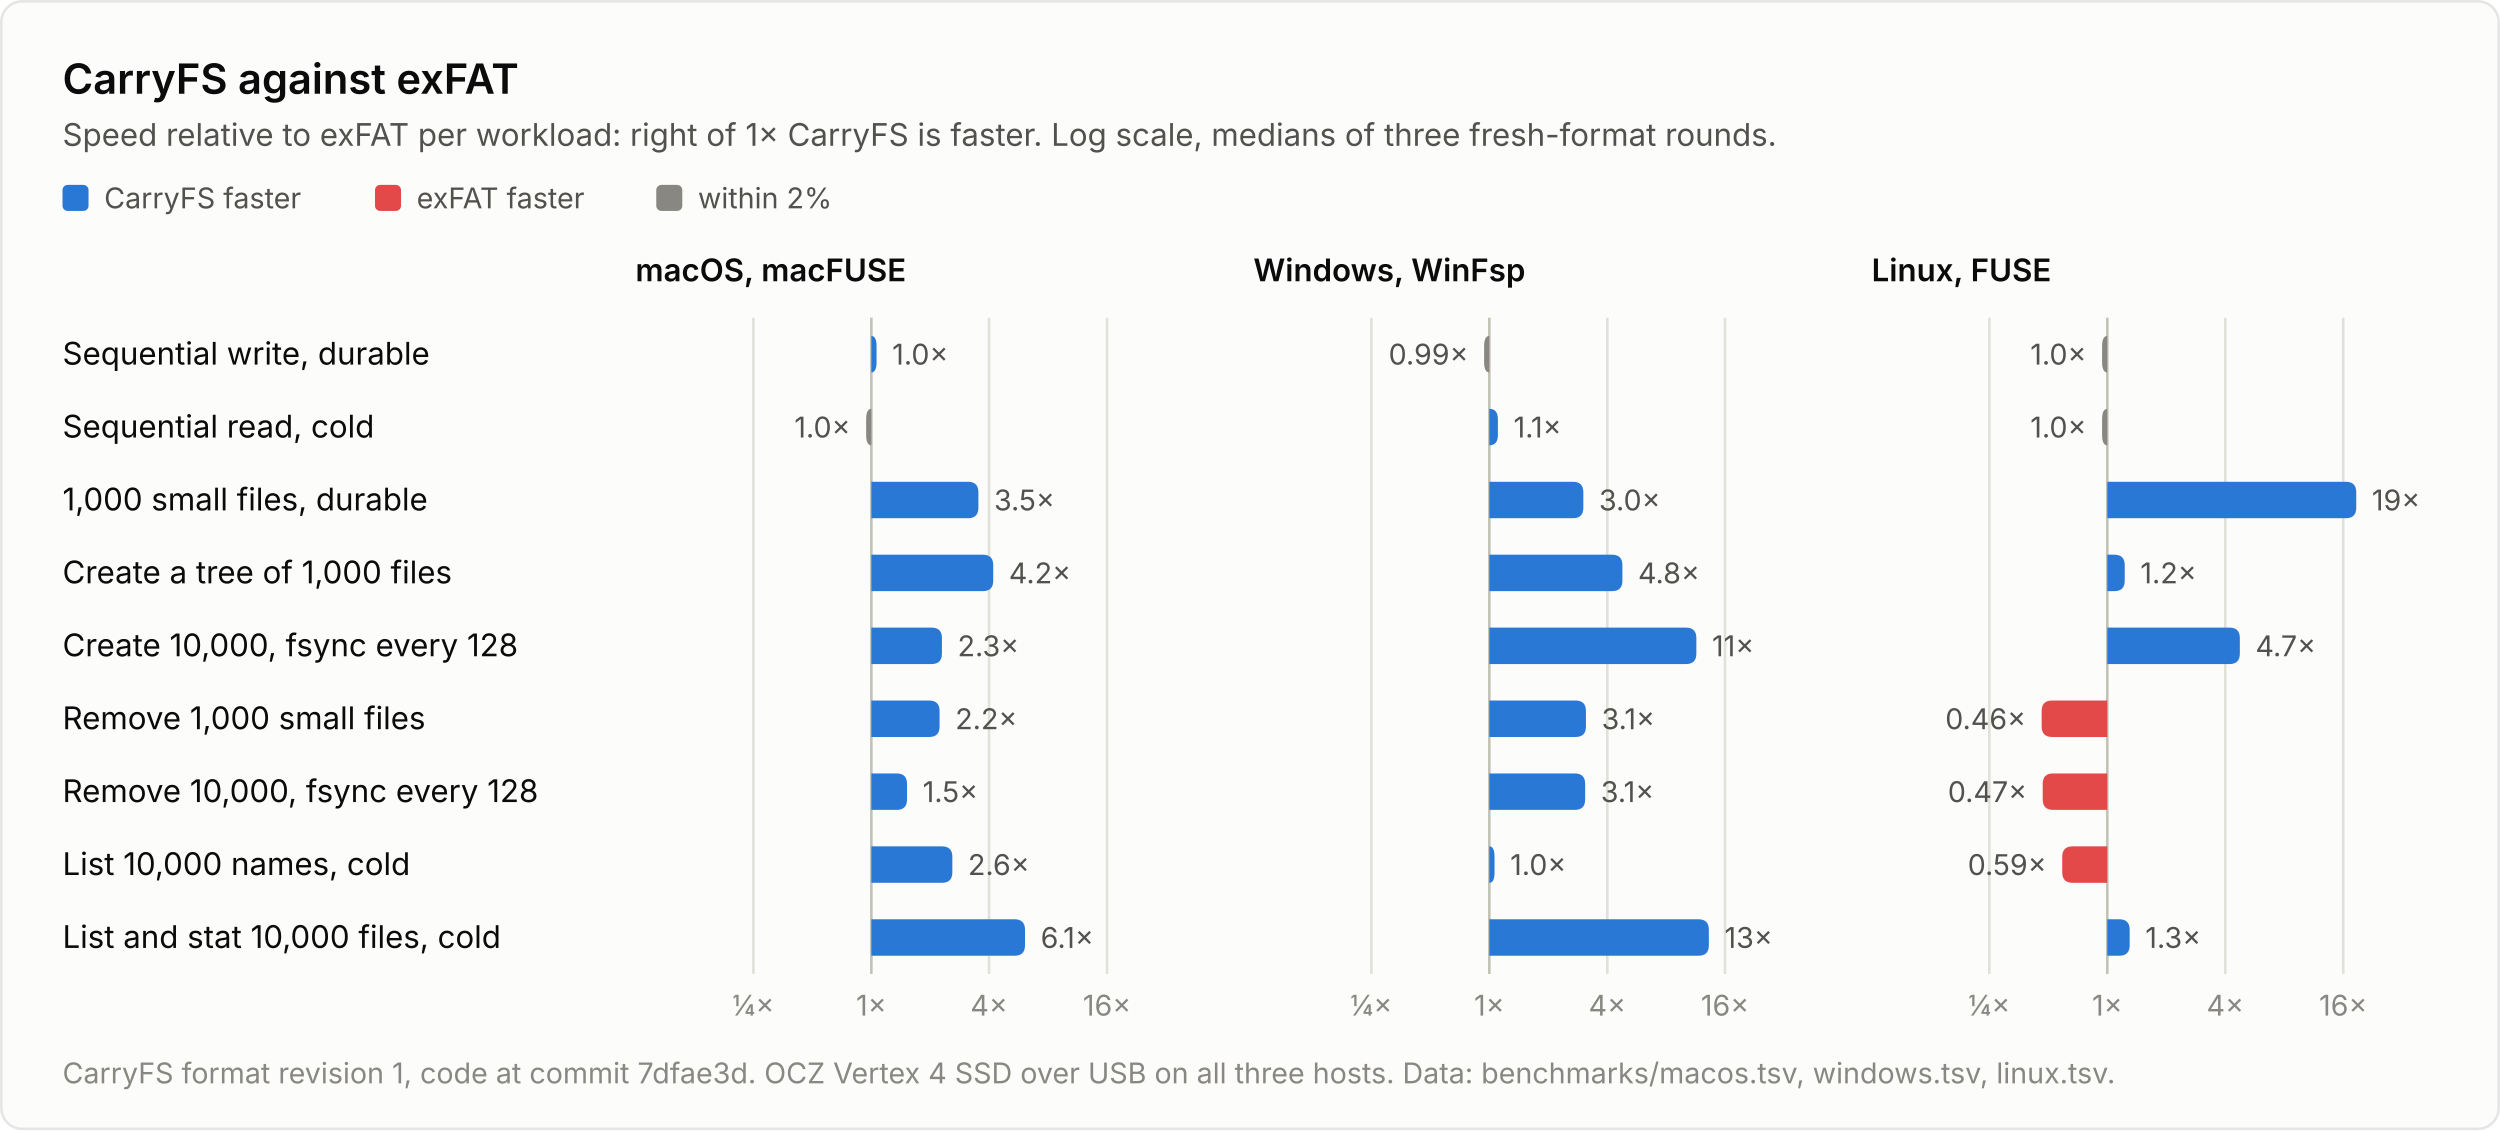
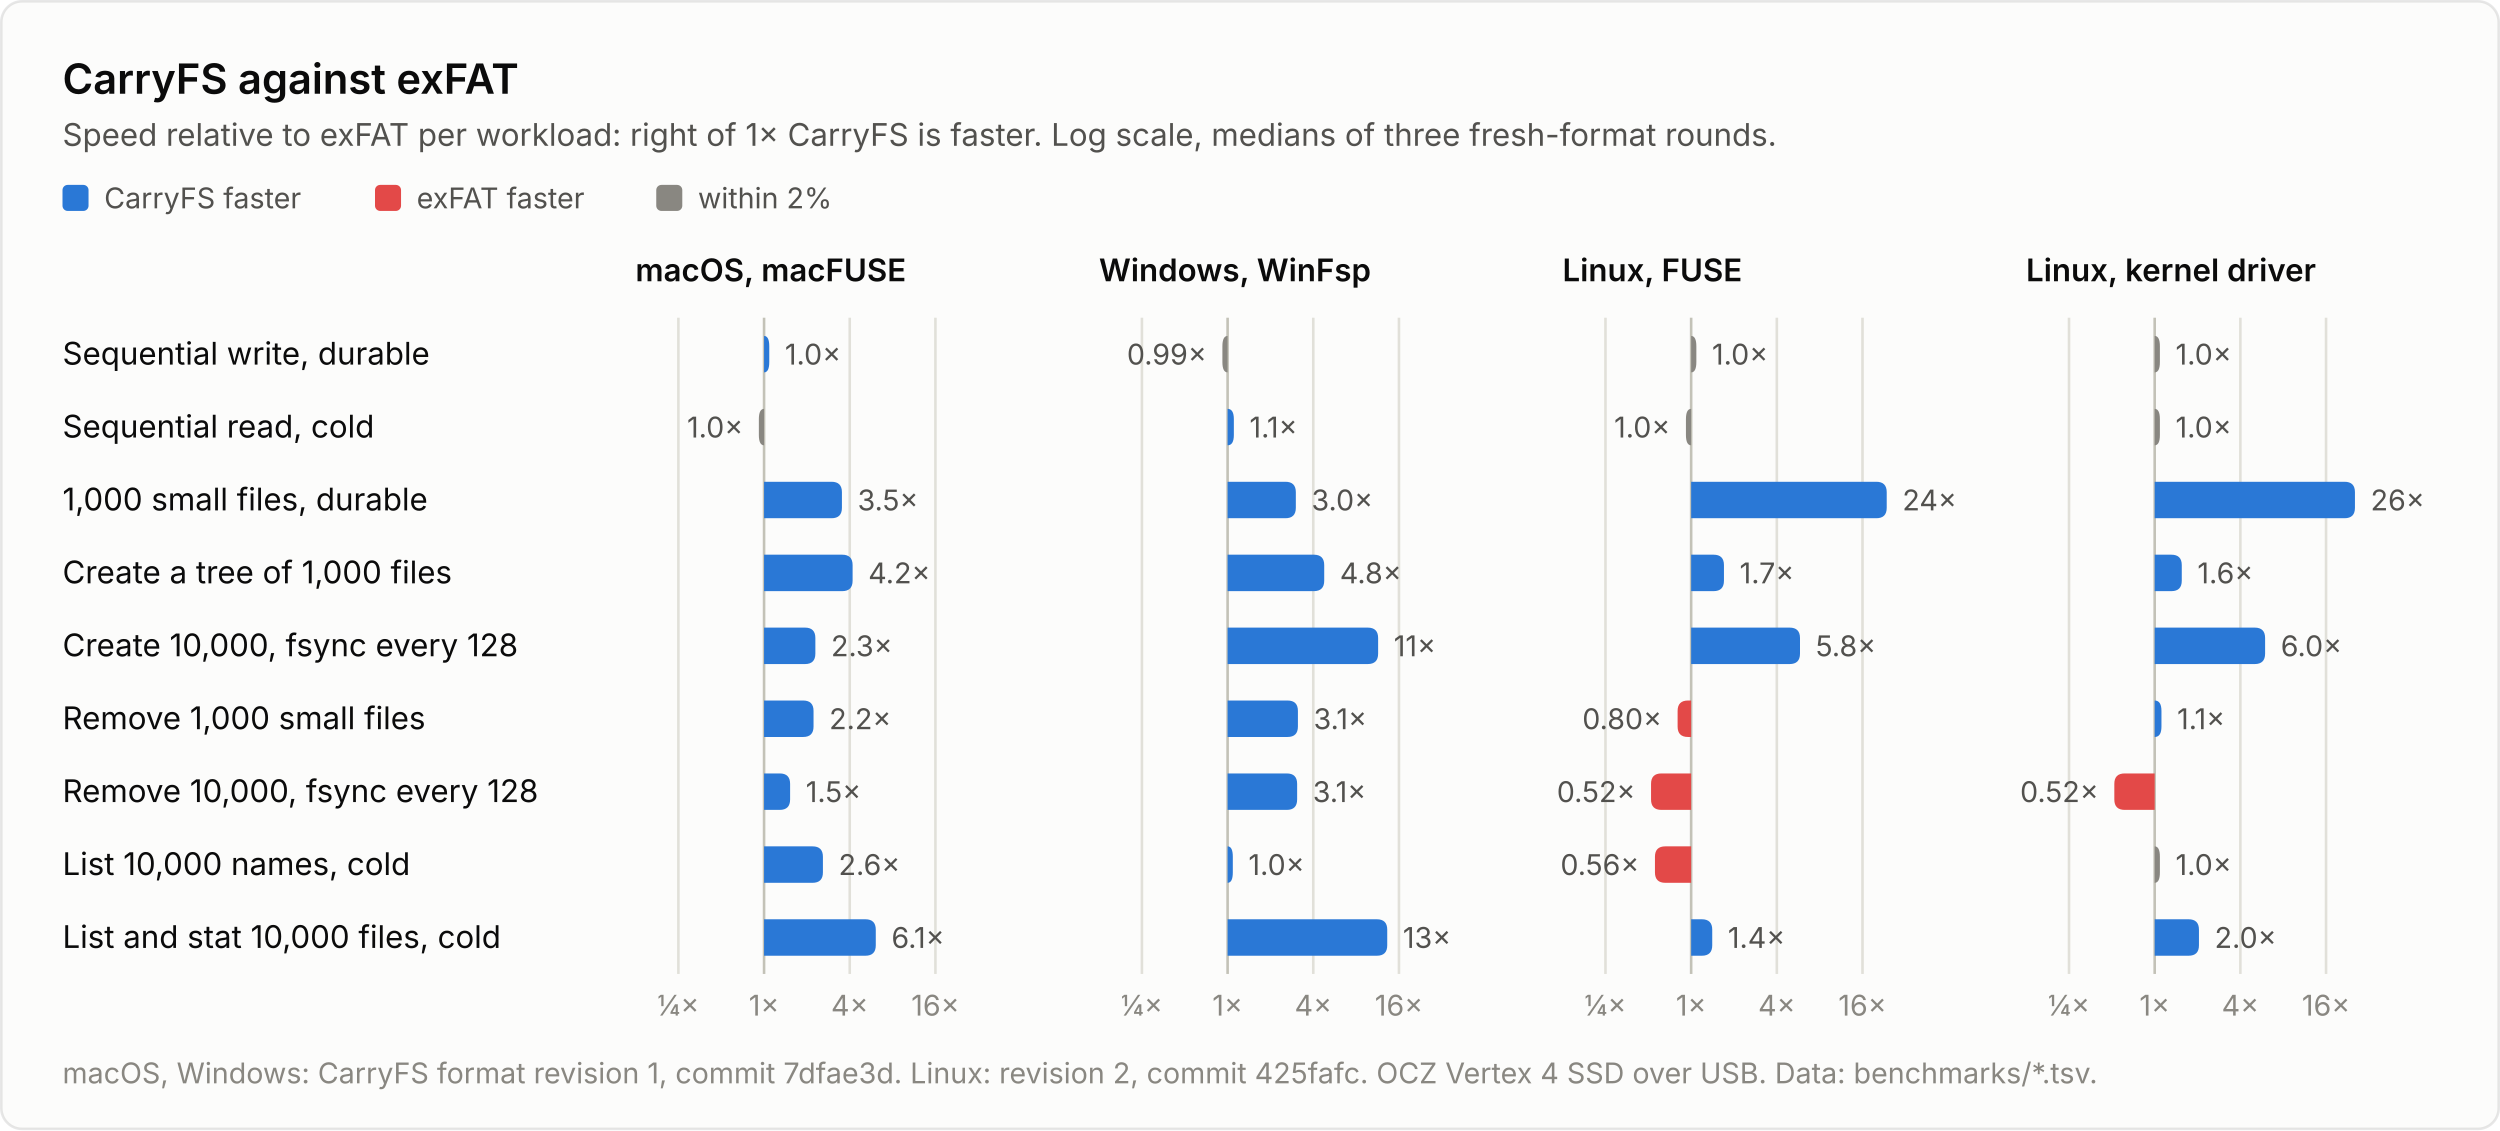
<svg xmlns="http://www.w3.org/2000/svg" viewBox="0 0 960 434" width="960" height="434" role="img" font-family="system-ui, -apple-system, 'Segoe UI', sans-serif">
  <rect x="0.5" y="0.5" width="959" height="433" rx="8" fill="#fcfcfb" stroke="rgba(11,11,11,0.10)" />
  <text x="24.0" y="36.0" font-size="16" font-weight="600" text-anchor="start" fill="#0b0b0b">CarryFS against exFAT</text>
  <text x="24.0" y="56.0" font-size="12" font-weight="400" text-anchor="start" fill="#52514e">Speed relative to exFAT per workload: right of 1× CarryFS is faster. Log scale, medians of three fresh-format rounds.</text>
  <rect x="24" y="71" width="10" height="10" rx="2" fill="#2a78d6" />
  <text x="40.0" y="80.0" font-size="11" font-weight="400" text-anchor="start" fill="#52514e">CarryFS faster</text>
  <rect x="144" y="71" width="10" height="10" rx="2" fill="#e34948" />
  <text x="160.0" y="80.0" font-size="11" font-weight="400" text-anchor="start" fill="#52514e">exFAT faster</text>
  <rect x="252" y="71" width="10" height="10" rx="2" fill="#898781" />
  <text x="268.0" y="80.0" font-size="11" font-weight="400" text-anchor="start" fill="#52514e">within 2%</text>
  <text x="24.0" y="140.0" font-size="12" font-weight="400" text-anchor="start" fill="#0b0b0b">Sequential write, durable</text>
  <text x="24.0" y="168.0" font-size="12" font-weight="400" text-anchor="start" fill="#0b0b0b">Sequential read, cold</text>
  <text x="24.0" y="196.0" font-size="12" font-weight="400" text-anchor="start" fill="#0b0b0b">1,000 small files, durable</text>
  <text x="24.0" y="224.0" font-size="12" font-weight="400" text-anchor="start" fill="#0b0b0b">Create a tree of 1,000 files</text>
  <text x="24.0" y="252.0" font-size="12" font-weight="400" text-anchor="start" fill="#0b0b0b">Create 10,000, fsync every 128</text>
  <text x="24.0" y="280.0" font-size="12" font-weight="400" text-anchor="start" fill="#0b0b0b">Remove 1,000 small files</text>
  <text x="24.0" y="308.0" font-size="12" font-weight="400" text-anchor="start" fill="#0b0b0b">Remove 10,000, fsync every 128</text>
  <text x="24.0" y="336.0" font-size="12" font-weight="400" text-anchor="start" fill="#0b0b0b">List 10,000 names, cold</text>
  <text x="24.0" y="364.0" font-size="12" font-weight="400" text-anchor="start" fill="#0b0b0b">List and stat 10,000 files, cold</text>
  <text x="244.0" y="108.0" font-size="12" font-weight="600" text-anchor="start" fill="#0b0b0b">macOS, macFUSE</text>
-   <line x1="289.3" x2="289.3" y1="122" y2="374" stroke="#e1e0d9" />
-   <text x="289.3" y="390.0" font-size="11" font-weight="400" text-anchor="middle" fill="#898781">¼×</text>
-   <line x1="334.6" x2="334.6" y1="122" y2="374" stroke="#c3c2b7" />
-   <text x="334.6" y="390.0" font-size="11" font-weight="400" text-anchor="middle" fill="#898781">1×</text>
-   <line x1="379.8" x2="379.8" y1="122" y2="374" stroke="#e1e0d9" />
-   <text x="379.8" y="390.0" font-size="11" font-weight="400" text-anchor="middle" fill="#898781">4×</text>
-   <line x1="425.1" x2="425.1" y1="122" y2="374" stroke="#e1e0d9" />
-   <text x="425.1" y="390.0" font-size="11" font-weight="400" text-anchor="middle" fill="#898781">16×</text>
-   <path fill="#2a78d6" d="M334.6,129.0H334.6Q336.6,129.0 336.6,133.0V139.0Q336.6,143.0 334.6,143.0H334.6Z" />
-   <text x="342.6" y="140.0" font-size="11" font-weight="400" text-anchor="start" fill="#52514e">1.0×</text>
-   <path fill="#898781" d="M334.6,157.0H334.6Q332.6,157.0 332.6,161.0V167.0Q332.6,171.0 334.6,171.0H334.6Z" />
-   <text x="326.6" y="168.0" font-size="11" font-weight="400" text-anchor="end" fill="#52514e">1.0×</text>
-   <path fill="#2a78d6" d="M334.6,185.0H371.7Q375.7,185.0 375.7,189.0V195.0Q375.7,199.0 371.7,199.0H334.6Z" />
-   <text x="381.7" y="196.0" font-size="11" font-weight="400" text-anchor="start" fill="#52514e">3.5×</text>
-   <path fill="#2a78d6" d="M334.6,213.0H377.4Q381.4,213.0 381.4,217.0V223.0Q381.4,227.0 377.4,227.0H334.6Z" />
-   <text x="387.4" y="224.0" font-size="11" font-weight="400" text-anchor="start" fill="#52514e">4.2×</text>
-   <path fill="#2a78d6" d="M334.6,241.0H357.7Q361.7,241.0 361.7,245.0V251.0Q361.7,255.0 357.7,255.0H334.6Z" />
-   <text x="367.7" y="252.0" font-size="11" font-weight="400" text-anchor="start" fill="#52514e">2.3×</text>
-   <path fill="#2a78d6" d="M334.6,269.0H356.8Q360.8,269.0 360.8,273.0V279.0Q360.8,283.0 356.8,283.0H334.6Z" />
-   <text x="366.8" y="280.0" font-size="11" font-weight="400" text-anchor="start" fill="#52514e">2.2×</text>
-   <path fill="#2a78d6" d="M334.6,297.0H344.3Q348.3,297.0 348.3,301.0V307.0Q348.3,311.0 344.3,311.0H334.6Z" />
-   <text x="354.3" y="308.0" font-size="11" font-weight="400" text-anchor="start" fill="#52514e">1.5×</text>
-   <path fill="#2a78d6" d="M334.6,325.0H361.7Q365.7,325.0 365.7,329.0V335.0Q365.7,339.0 361.7,339.0H334.6Z" />
-   <text x="371.7" y="336.0" font-size="11" font-weight="400" text-anchor="start" fill="#52514e">2.6×</text>
-   <path fill="#2a78d6" d="M334.6,353.0H389.6Q393.6,353.0 393.6,357.0V363.0Q393.6,367.0 389.6,367.0H334.6Z" />
-   <text x="399.6" y="364.0" font-size="11" font-weight="400" text-anchor="start" fill="#52514e">6.1×</text>
-   <text x="481.3" y="108.0" font-size="12" font-weight="600" text-anchor="start" fill="#0b0b0b">Windows, WinFsp</text>
-   <line x1="526.6" x2="526.6" y1="122" y2="374" stroke="#e1e0d9" />
-   <text x="526.6" y="390.0" font-size="11" font-weight="400" text-anchor="middle" fill="#898781">¼×</text>
-   <line x1="571.9" x2="571.9" y1="122" y2="374" stroke="#c3c2b7" />
-   <text x="571.9" y="390.0" font-size="11" font-weight="400" text-anchor="middle" fill="#898781">1×</text>
-   <line x1="617.2" x2="617.2" y1="122" y2="374" stroke="#e1e0d9" />
-   <text x="617.2" y="390.0" font-size="11" font-weight="400" text-anchor="middle" fill="#898781">4×</text>
-   <line x1="662.4" x2="662.4" y1="122" y2="374" stroke="#e1e0d9" />
-   <text x="662.4" y="390.0" font-size="11" font-weight="400" text-anchor="middle" fill="#898781">16×</text>
-   <path fill="#898781" d="M571.9,129.0H571.9Q569.9,129.0 569.9,133.0V139.0Q569.9,143.0 571.9,143.0H571.9Z" />
-   <text x="563.9" y="140.0" font-size="11" font-weight="400" text-anchor="end" fill="#52514e">0.99×</text>
-   <path fill="#2a78d6" d="M571.9,157.0H571.9Q575.2,157.0 575.2,161.0V167.0Q575.2,171.0 571.9,171.0H571.9Z" />
-   <text x="581.2" y="168.0" font-size="11" font-weight="400" text-anchor="start" fill="#52514e">1.1×</text>
-   <path fill="#2a78d6" d="M571.9,185.0H604.0Q608.0,185.0 608.0,189.0V195.0Q608.0,199.0 604.0,199.0H571.9Z" />
-   <text x="614.0" y="196.0" font-size="11" font-weight="400" text-anchor="start" fill="#52514e">3.0×</text>
-   <path fill="#2a78d6" d="M571.9,213.0H619.0Q623.0,213.0 623.0,217.0V223.0Q623.0,227.0 619.0,227.0H571.9Z" />
-   <text x="629.0" y="224.0" font-size="11" font-weight="400" text-anchor="start" fill="#52514e">4.8×</text>
-   <path fill="#2a78d6" d="M571.9,241.0H647.4Q651.4,241.0 651.4,245.0V251.0Q651.4,255.0 647.4,255.0H571.9Z" />
-   <text x="657.4" y="252.0" font-size="11" font-weight="400" text-anchor="start" fill="#52514e">11×</text>
-   <path fill="#2a78d6" d="M571.9,269.0H605.0Q609.0,269.0 609.0,273.0V279.0Q609.0,283.0 605.0,283.0H571.9Z" />
-   <text x="615.0" y="280.0" font-size="11" font-weight="400" text-anchor="start" fill="#52514e">3.1×</text>
-   <path fill="#2a78d6" d="M571.9,297.0H604.7Q608.7,297.0 608.7,301.0V307.0Q608.7,311.0 604.7,311.0H571.9Z" />
-   <text x="614.7" y="308.0" font-size="11" font-weight="400" text-anchor="start" fill="#52514e">3.1×</text>
-   <path fill="#2a78d6" d="M571.9,325.0H571.9Q573.9,325.0 573.9,329.0V335.0Q573.9,339.0 571.9,339.0H571.9Z" />
-   <text x="579.9" y="336.0" font-size="11" font-weight="400" text-anchor="start" fill="#52514e">1.0×</text>
-   <path fill="#2a78d6" d="M571.9,353.0H652.2Q656.2,353.0 656.2,357.0V363.0Q656.2,367.0 652.2,367.0H571.9Z" />
-   <text x="662.2" y="364.0" font-size="11" font-weight="400" text-anchor="start" fill="#52514e">13×</text>
-   <text x="718.7" y="108.0" font-size="12" font-weight="600" text-anchor="start" fill="#0b0b0b">Linux, FUSE</text>
-   <line x1="763.9" x2="763.9" y1="122" y2="374" stroke="#e1e0d9" />
-   <text x="763.9" y="390.0" font-size="11" font-weight="400" text-anchor="middle" fill="#898781">¼×</text>
-   <line x1="809.2" x2="809.2" y1="122" y2="374" stroke="#c3c2b7" />
-   <text x="809.2" y="390.0" font-size="11" font-weight="400" text-anchor="middle" fill="#898781">1×</text>
-   <line x1="854.5" x2="854.5" y1="122" y2="374" stroke="#e1e0d9" />
-   <text x="854.5" y="390.0" font-size="11" font-weight="400" text-anchor="middle" fill="#898781">4×</text>
-   <line x1="899.8" x2="899.8" y1="122" y2="374" stroke="#e1e0d9" />
-   <text x="899.8" y="390.0" font-size="11" font-weight="400" text-anchor="middle" fill="#898781">16×</text>
-   <path fill="#898781" d="M809.2,129.0H809.2Q807.2,129.0 807.2,133.0V139.0Q807.2,143.0 809.2,143.0H809.2Z" />
-   <text x="801.2" y="140.0" font-size="11" font-weight="400" text-anchor="end" fill="#52514e">1.0×</text>
-   <path fill="#898781" d="M809.2,157.0H809.2Q807.2,157.0 807.2,161.0V167.0Q807.2,171.0 809.2,171.0H809.2Z" />
-   <text x="801.2" y="168.0" font-size="11" font-weight="400" text-anchor="end" fill="#52514e">1.0×</text>
-   <path fill="#2a78d6" d="M809.2,185.0H900.8Q904.8,185.0 904.8,189.0V195.0Q904.8,199.0 900.8,199.0H809.2Z" />
-   <text x="910.8" y="196.0" font-size="11" font-weight="400" text-anchor="start" fill="#52514e">19×</text>
-   <path fill="#2a78d6" d="M809.2,213.0H811.9Q815.9,213.0 815.9,217.0V223.0Q815.9,227.0 811.9,227.0H809.2Z" />
-   <text x="821.9" y="224.0" font-size="11" font-weight="400" text-anchor="start" fill="#52514e">1.2×</text>
-   <path fill="#2a78d6" d="M809.2,241.0H856.1Q860.1,241.0 860.1,245.0V251.0Q860.1,255.0 856.1,255.0H809.2Z" />
-   <text x="866.1" y="252.0" font-size="11" font-weight="400" text-anchor="start" fill="#52514e">4.7×</text>
-   <path fill="#e34948" d="M809.2,269.0H788.0Q784.0,269.0 784.0,273.0V279.0Q784.0,283.0 788.0,283.0H809.2Z" />
-   <text x="778.0" y="280.0" font-size="11" font-weight="400" text-anchor="end" fill="#52514e">0.46×</text>
-   <path fill="#e34948" d="M809.2,297.0H788.4Q784.4,297.0 784.4,301.0V307.0Q784.4,311.0 788.4,311.0H809.2Z" />
-   <text x="778.4" y="308.0" font-size="11" font-weight="400" text-anchor="end" fill="#52514e">0.47×</text>
-   <path fill="#e34948" d="M809.2,325.0H795.9Q791.9,325.0 791.9,329.0V335.0Q791.9,339.0 795.9,339.0H809.2Z" />
-   <text x="785.9" y="336.0" font-size="11" font-weight="400" text-anchor="end" fill="#52514e">0.59×</text>
-   <path fill="#2a78d6" d="M809.2,353.0H813.8Q817.8,353.0 817.8,357.0V363.0Q817.8,367.0 813.8,367.0H809.2Z" />
-   <text x="823.8" y="364.0" font-size="11" font-weight="400" text-anchor="start" fill="#52514e">1.3×</text>
-   <text x="24.0" y="416.0" font-size="11" font-weight="400" text-anchor="start" fill="#898781">CarryFS format revision 1, code at commit 7dfae3d. OCZ Vertex 4 SSD over USB on all three hosts. Data: benchmarks/macos.tsv, windows.tsv, linux.tsv.</text>
+   <line x1="260.5" x2="260.5" y1="122" y2="374" stroke="#e1e0d9" />
+   <text x="260.5" y="390.0" font-size="11" font-weight="400" text-anchor="middle" fill="#898781">¼×</text>
+   <line x1="293.4" x2="293.4" y1="122" y2="374" stroke="#c3c2b7" />
+   <text x="293.4" y="390.0" font-size="11" font-weight="400" text-anchor="middle" fill="#898781">1×</text>
+   <line x1="326.3" x2="326.3" y1="122" y2="374" stroke="#e1e0d9" />
+   <text x="326.3" y="390.0" font-size="11" font-weight="400" text-anchor="middle" fill="#898781">4×</text>
+   <line x1="359.2" x2="359.2" y1="122" y2="374" stroke="#e1e0d9" />
+   <text x="359.2" y="390.0" font-size="11" font-weight="400" text-anchor="middle" fill="#898781">16×</text>
+   <path fill="#2a78d6" d="M293.4,129.0H293.4Q295.4,129.0 295.4,133.0V139.0Q295.4,143.0 293.4,143.0H293.4Z" />
+   <text x="301.4" y="140.0" font-size="11" font-weight="400" text-anchor="start" fill="#52514e">1.0×</text>
+   <path fill="#898781" d="M293.4,157.0H293.4Q291.4,157.0 291.4,161.0V167.0Q291.4,171.0 293.4,171.0H293.4Z" />
+   <text x="285.4" y="168.0" font-size="11" font-weight="400" text-anchor="end" fill="#52514e">1.0×</text>
+   <path fill="#2a78d6" d="M293.4,185.0H319.3Q323.3,185.0 323.3,189.0V195.0Q323.3,199.0 319.3,199.0H293.4Z" />
+   <text x="329.3" y="196.0" font-size="11" font-weight="400" text-anchor="start" fill="#52514e">3.5×</text>
+   <path fill="#2a78d6" d="M293.4,213.0H323.4Q327.4,213.0 327.4,217.0V223.0Q327.4,227.0 323.4,227.0H293.4Z" />
+   <text x="333.4" y="224.0" font-size="11" font-weight="400" text-anchor="start" fill="#52514e">4.2×</text>
+   <path fill="#2a78d6" d="M293.4,241.0H309.1Q313.1,241.0 313.1,245.0V251.0Q313.1,255.0 309.1,255.0H293.4Z" />
+   <text x="319.1" y="252.0" font-size="11" font-weight="400" text-anchor="start" fill="#52514e">2.3×</text>
+   <path fill="#2a78d6" d="M293.4,269.0H308.4Q312.4,269.0 312.4,273.0V279.0Q312.4,283.0 308.4,283.0H293.4Z" />
+   <text x="318.4" y="280.0" font-size="11" font-weight="400" text-anchor="start" fill="#52514e">2.2×</text>
+   <path fill="#2a78d6" d="M293.4,297.0H299.4Q303.4,297.0 303.4,301.0V307.0Q303.4,311.0 299.4,311.0H293.4Z" />
+   <text x="309.4" y="308.0" font-size="11" font-weight="400" text-anchor="start" fill="#52514e">1.5×</text>
+   <path fill="#2a78d6" d="M293.4,325.0H312.0Q316.0,325.0 316.0,329.0V335.0Q316.0,339.0 312.0,339.0H293.4Z" />
+   <text x="322.0" y="336.0" font-size="11" font-weight="400" text-anchor="start" fill="#52514e">2.6×</text>
+   <path fill="#2a78d6" d="M293.4,353.0H332.3Q336.3,353.0 336.3,357.0V363.0Q336.3,367.0 332.3,367.0H293.4Z" />
+   <text x="342.3" y="364.0" font-size="11" font-weight="400" text-anchor="start" fill="#52514e">6.1×</text>
+   <text x="422.0" y="108.0" font-size="12" font-weight="600" text-anchor="start" fill="#0b0b0b">Windows, WinFsp</text>
+   <line x1="438.5" x2="438.5" y1="122" y2="374" stroke="#e1e0d9" />
+   <text x="438.5" y="390.0" font-size="11" font-weight="400" text-anchor="middle" fill="#898781">¼×</text>
+   <line x1="471.4" x2="471.4" y1="122" y2="374" stroke="#c3c2b7" />
+   <text x="471.4" y="390.0" font-size="11" font-weight="400" text-anchor="middle" fill="#898781">1×</text>
+   <line x1="504.3" x2="504.3" y1="122" y2="374" stroke="#e1e0d9" />
+   <text x="504.3" y="390.0" font-size="11" font-weight="400" text-anchor="middle" fill="#898781">4×</text>
+   <line x1="537.2" x2="537.2" y1="122" y2="374" stroke="#e1e0d9" />
+   <text x="537.2" y="390.0" font-size="11" font-weight="400" text-anchor="middle" fill="#898781">16×</text>
+   <path fill="#898781" d="M471.4,129.0H471.4Q469.4,129.0 469.4,133.0V139.0Q469.4,143.0 471.4,143.0H471.4Z" />
+   <text x="463.4" y="140.0" font-size="11" font-weight="400" text-anchor="end" fill="#52514e">0.99×</text>
+   <path fill="#2a78d6" d="M471.4,157.0H471.4Q473.8,157.0 473.8,161.0V167.0Q473.8,171.0 471.4,171.0H471.4Z" />
+   <text x="479.8" y="168.0" font-size="11" font-weight="400" text-anchor="start" fill="#52514e">1.1×</text>
+   <path fill="#2a78d6" d="M471.4,185.0H493.6Q497.6,185.0 497.6,189.0V195.0Q497.6,199.0 493.6,199.0H471.4Z" />
+   <text x="503.6" y="196.0" font-size="11" font-weight="400" text-anchor="start" fill="#52514e">3.0×</text>
+   <path fill="#2a78d6" d="M471.4,213.0H504.5Q508.5,213.0 508.5,217.0V223.0Q508.5,227.0 504.5,227.0H471.4Z" />
+   <text x="514.5" y="224.0" font-size="11" font-weight="400" text-anchor="start" fill="#52514e">4.8×</text>
+   <path fill="#2a78d6" d="M471.4,241.0H525.2Q529.2,241.0 529.2,245.0V251.0Q529.2,255.0 525.2,255.0H471.4Z" />
+   <text x="535.2" y="252.0" font-size="11" font-weight="400" text-anchor="start" fill="#52514e">11×</text>
+   <path fill="#2a78d6" d="M471.4,269.0H494.4Q498.4,269.0 498.4,273.0V279.0Q498.4,283.0 494.4,283.0H471.4Z" />
+   <text x="504.4" y="280.0" font-size="11" font-weight="400" text-anchor="start" fill="#52514e">3.1×</text>
+   <path fill="#2a78d6" d="M471.4,297.0H494.1Q498.1,297.0 498.1,301.0V307.0Q498.1,311.0 494.1,311.0H471.4Z" />
+   <text x="504.1" y="308.0" font-size="11" font-weight="400" text-anchor="start" fill="#52514e">3.1×</text>
+   <path fill="#2a78d6" d="M471.4,325.0H471.4Q473.4,325.0 473.4,329.0V335.0Q473.4,339.0 471.4,339.0H471.4Z" />
+   <text x="479.4" y="336.0" font-size="11" font-weight="400" text-anchor="start" fill="#52514e">1.0×</text>
+   <path fill="#2a78d6" d="M471.4,353.0H528.7Q532.7,353.0 532.7,357.0V363.0Q532.7,367.0 528.7,367.0H471.4Z" />
+   <text x="538.7" y="364.0" font-size="11" font-weight="400" text-anchor="start" fill="#52514e">13×</text>
+   <text x="600.0" y="108.0" font-size="12" font-weight="600" text-anchor="start" fill="#0b0b0b">Linux, FUSE</text>
+   <line x1="616.5" x2="616.5" y1="122" y2="374" stroke="#e1e0d9" />
+   <text x="616.5" y="390.0" font-size="11" font-weight="400" text-anchor="middle" fill="#898781">¼×</text>
+   <line x1="649.4" x2="649.4" y1="122" y2="374" stroke="#c3c2b7" />
+   <text x="649.4" y="390.0" font-size="11" font-weight="400" text-anchor="middle" fill="#898781">1×</text>
+   <line x1="682.3" x2="682.3" y1="122" y2="374" stroke="#e1e0d9" />
+   <text x="682.3" y="390.0" font-size="11" font-weight="400" text-anchor="middle" fill="#898781">4×</text>
+   <line x1="715.2" x2="715.2" y1="122" y2="374" stroke="#e1e0d9" />
+   <text x="715.2" y="390.0" font-size="11" font-weight="400" text-anchor="middle" fill="#898781">16×</text>
+   <path fill="#898781" d="M649.4,129.0H649.4Q651.4,129.0 651.4,133.0V139.0Q651.4,143.0 649.4,143.0H649.4Z" />
+   <text x="657.4" y="140.0" font-size="11" font-weight="400" text-anchor="start" fill="#52514e">1.0×</text>
+   <path fill="#898781" d="M649.4,157.0H649.4Q647.4,157.0 647.4,161.0V167.0Q647.4,171.0 649.4,171.0H649.4Z" />
+   <text x="641.4" y="168.0" font-size="11" font-weight="400" text-anchor="end" fill="#52514e">1.0×</text>
+   <path fill="#2a78d6" d="M649.4,185.0H720.5Q724.5,185.0 724.5,189.0V195.0Q724.5,199.0 720.5,199.0H649.4Z" />
+   <text x="730.5" y="196.0" font-size="11" font-weight="400" text-anchor="start" fill="#52514e">24×</text>
+   <path fill="#2a78d6" d="M649.4,213.0H658.0Q662.0,213.0 662.0,217.0V223.0Q662.0,227.0 658.0,227.0H649.4Z" />
+   <text x="668.0" y="224.0" font-size="11" font-weight="400" text-anchor="start" fill="#52514e">1.7×</text>
+   <path fill="#2a78d6" d="M649.4,241.0H687.2Q691.2,241.0 691.2,245.0V251.0Q691.2,255.0 687.2,255.0H649.4Z" />
+   <text x="697.2" y="252.0" font-size="11" font-weight="400" text-anchor="start" fill="#52514e">5.8×</text>
+   <path fill="#e34948" d="M649.4,269.0H648.2Q644.2,269.0 644.2,273.0V279.0Q644.2,283.0 648.2,283.0H649.4Z" />
+   <text x="638.2" y="280.0" font-size="11" font-weight="400" text-anchor="end" fill="#52514e">0.80×</text>
+   <path fill="#e34948" d="M649.4,297.0H638.0Q634.0,297.0 634.0,301.0V307.0Q634.0,311.0 638.0,311.0H649.4Z" />
+   <text x="628.0" y="308.0" font-size="11" font-weight="400" text-anchor="end" fill="#52514e">0.52×</text>
+   <path fill="#e34948" d="M649.4,325.0H639.5Q635.5,325.0 635.5,329.0V335.0Q635.5,339.0 639.5,339.0H649.4Z" />
+   <text x="629.5" y="336.0" font-size="11" font-weight="400" text-anchor="end" fill="#52514e">0.56×</text>
+   <path fill="#2a78d6" d="M649.4,353.0H653.5Q657.5,353.0 657.5,357.0V363.0Q657.5,367.0 653.5,367.0H649.4Z" />
+   <text x="663.5" y="364.0" font-size="11" font-weight="400" text-anchor="start" fill="#52514e">1.4×</text>
+   <text x="778.0" y="108.0" font-size="12" font-weight="600" text-anchor="start" fill="#0b0b0b">Linux, kernel driver</text>
+   <line x1="794.5" x2="794.5" y1="122" y2="374" stroke="#e1e0d9" />
+   <text x="794.5" y="390.0" font-size="11" font-weight="400" text-anchor="middle" fill="#898781">¼×</text>
+   <line x1="827.4" x2="827.4" y1="122" y2="374" stroke="#c3c2b7" />
+   <text x="827.4" y="390.0" font-size="11" font-weight="400" text-anchor="middle" fill="#898781">1×</text>
+   <line x1="860.3" x2="860.3" y1="122" y2="374" stroke="#e1e0d9" />
+   <text x="860.3" y="390.0" font-size="11" font-weight="400" text-anchor="middle" fill="#898781">4×</text>
+   <line x1="893.2" x2="893.2" y1="122" y2="374" stroke="#e1e0d9" />
+   <text x="893.2" y="390.0" font-size="11" font-weight="400" text-anchor="middle" fill="#898781">16×</text>
+   <path fill="#898781" d="M827.4,129.0H827.4Q829.4,129.0 829.4,133.0V139.0Q829.4,143.0 827.4,143.0H827.4Z" />
+   <text x="835.4" y="140.0" font-size="11" font-weight="400" text-anchor="start" fill="#52514e">1.0×</text>
+   <path fill="#898781" d="M827.4,157.0H827.4Q829.4,157.0 829.4,161.0V167.0Q829.4,171.0 827.4,171.0H827.4Z" />
+   <text x="835.4" y="168.0" font-size="11" font-weight="400" text-anchor="start" fill="#52514e">1.0×</text>
+   <path fill="#2a78d6" d="M827.4,185.0H900.3Q904.3,185.0 904.3,189.0V195.0Q904.3,199.0 900.3,199.0H827.4Z" />
+   <text x="910.3" y="196.0" font-size="11" font-weight="400" text-anchor="start" fill="#52514e">26×</text>
+   <path fill="#2a78d6" d="M827.4,213.0H833.8Q837.8,213.0 837.8,217.0V223.0Q837.8,227.0 833.8,227.0H827.4Z" />
+   <text x="843.8" y="224.0" font-size="11" font-weight="400" text-anchor="start" fill="#52514e">1.6×</text>
+   <path fill="#2a78d6" d="M827.4,241.0H865.8Q869.8,241.0 869.8,245.0V251.0Q869.8,255.0 865.8,255.0H827.4Z" />
+   <text x="875.8" y="252.0" font-size="11" font-weight="400" text-anchor="start" fill="#52514e">6.0×</text>
+   <path fill="#2a78d6" d="M827.4,269.0H827.4Q830.0,269.0 830.0,273.0V279.0Q830.0,283.0 827.4,283.0H827.4Z" />
+   <text x="836.0" y="280.0" font-size="11" font-weight="400" text-anchor="start" fill="#52514e">1.1×</text>
+   <path fill="#e34948" d="M827.4,297.0H815.9Q811.9,297.0 811.9,301.0V307.0Q811.9,311.0 815.9,311.0H827.4Z" />
+   <text x="805.9" y="308.0" font-size="11" font-weight="400" text-anchor="end" fill="#52514e">0.52×</text>
+   <path fill="#898781" d="M827.4,325.0H827.4Q829.4,325.0 829.4,329.0V335.0Q829.4,339.0 827.4,339.0H827.4Z" />
+   <text x="835.4" y="336.0" font-size="11" font-weight="400" text-anchor="start" fill="#52514e">1.0×</text>
+   <path fill="#2a78d6" d="M827.4,353.0H840.4Q844.4,353.0 844.4,357.0V363.0Q844.4,367.0 840.4,367.0H827.4Z" />
+   <text x="850.4" y="364.0" font-size="11" font-weight="400" text-anchor="start" fill="#52514e">2.0×</text>
+   <text x="24.0" y="416.0" font-size="11" font-weight="400" text-anchor="start" fill="#898781">macOS, Windows: CarryFS format revision 1, commit 7dfae3d. Linux: revision 2, commit 425fafc. OCZ Vertex 4 SSD over USB. Data: benchmarks/*.tsv.</text>
</svg>
